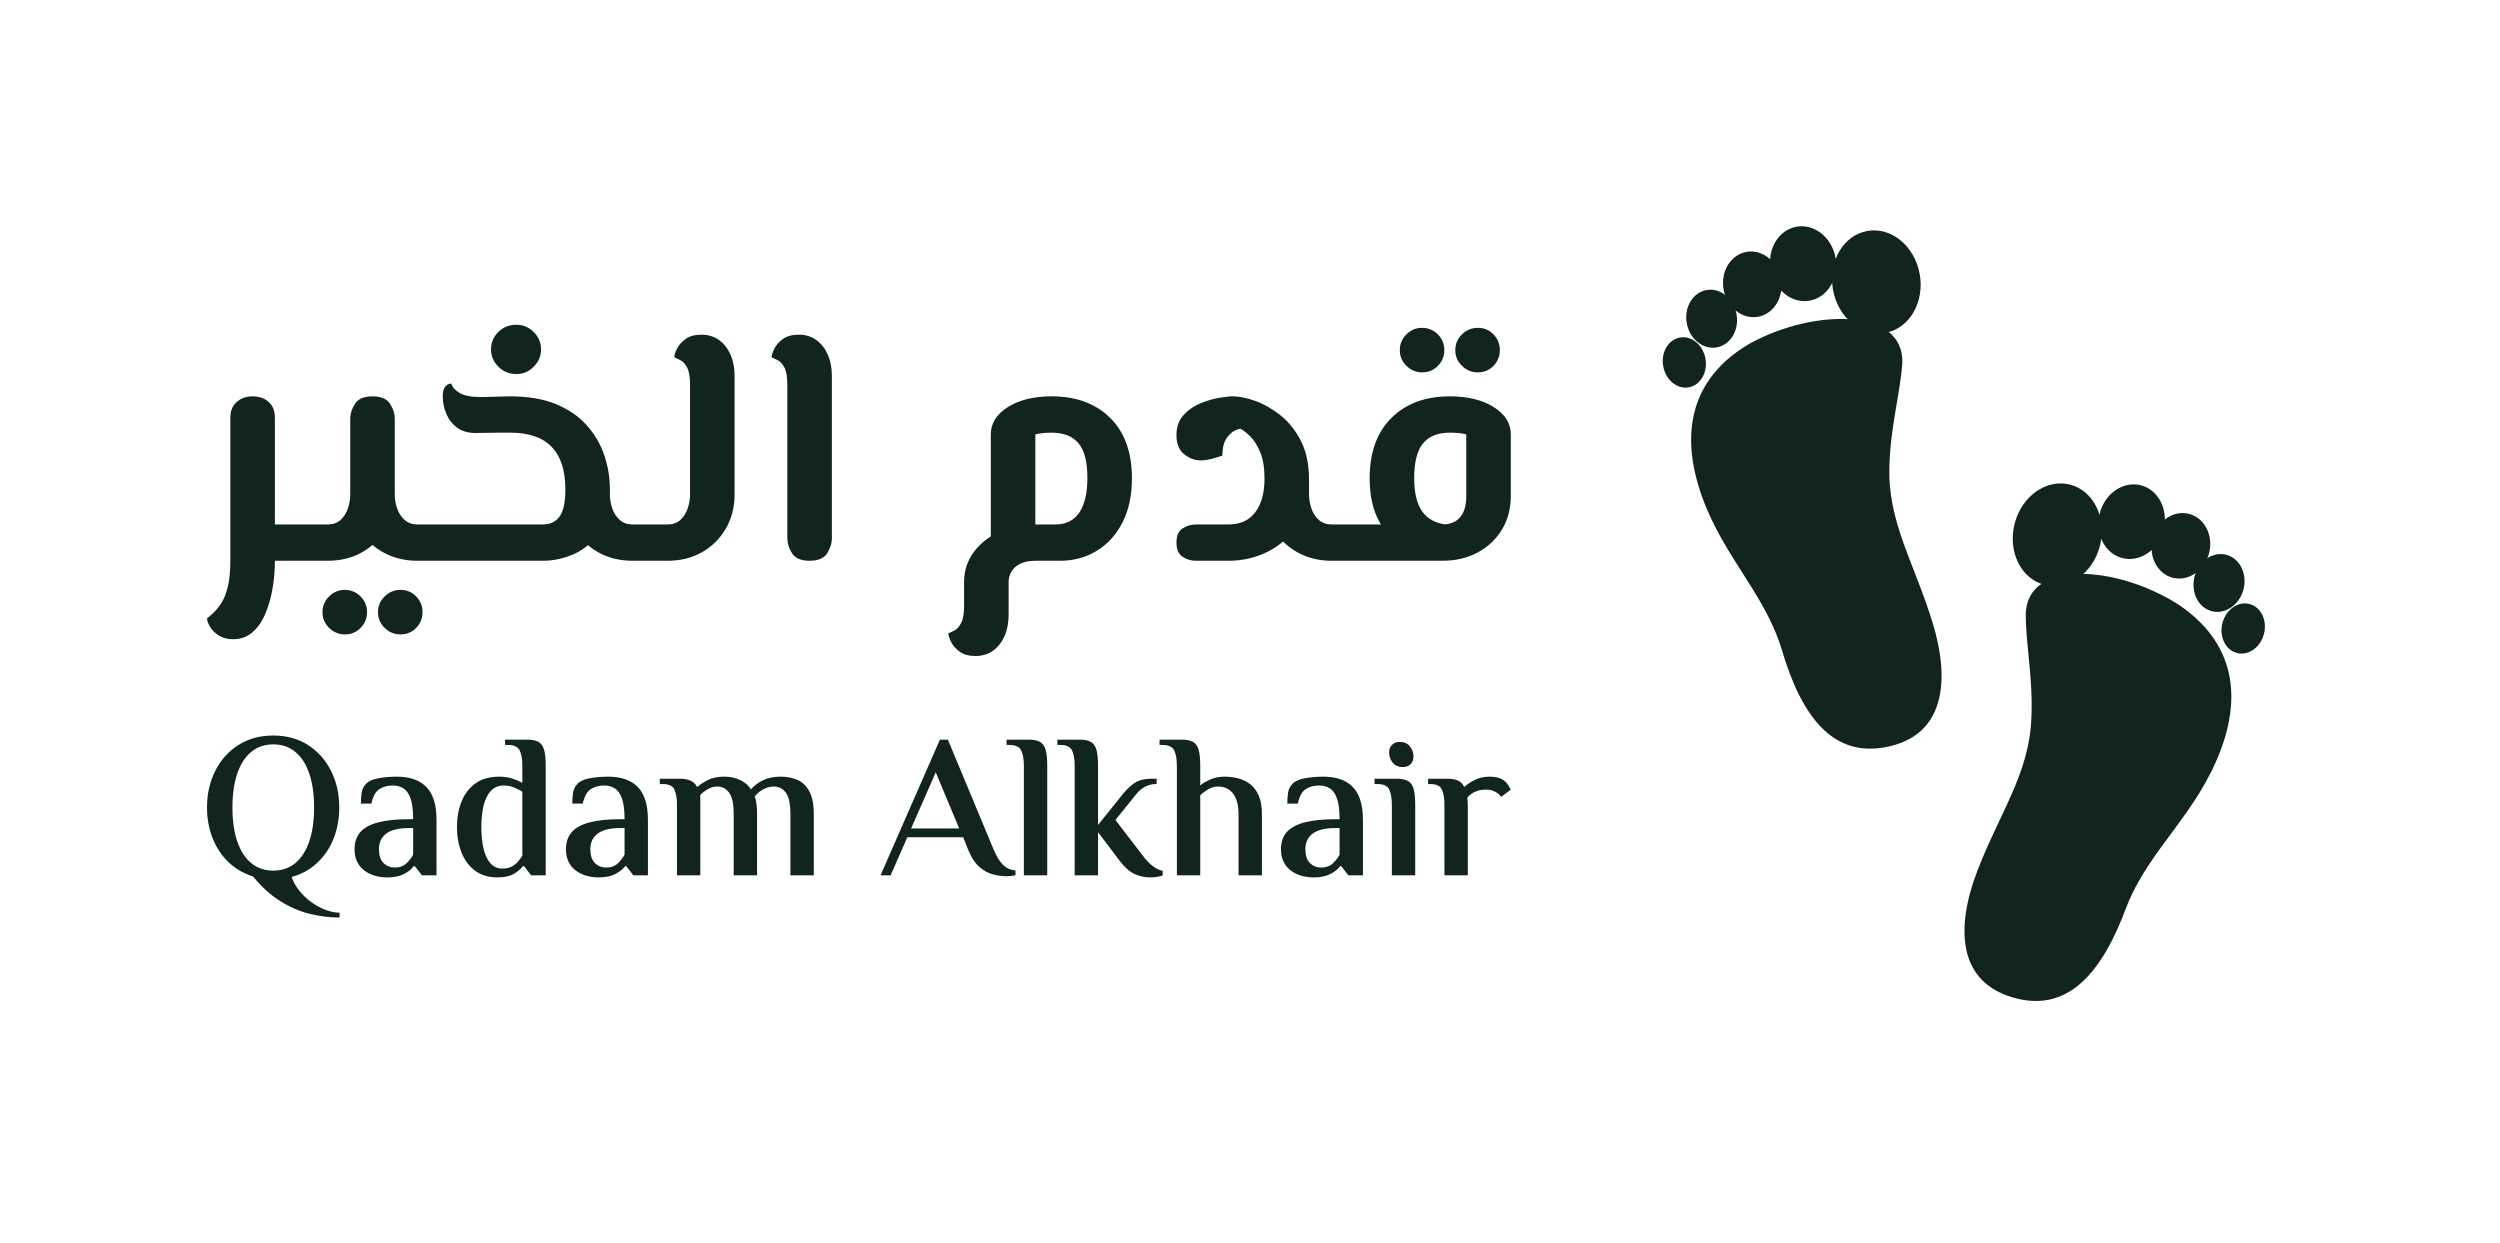
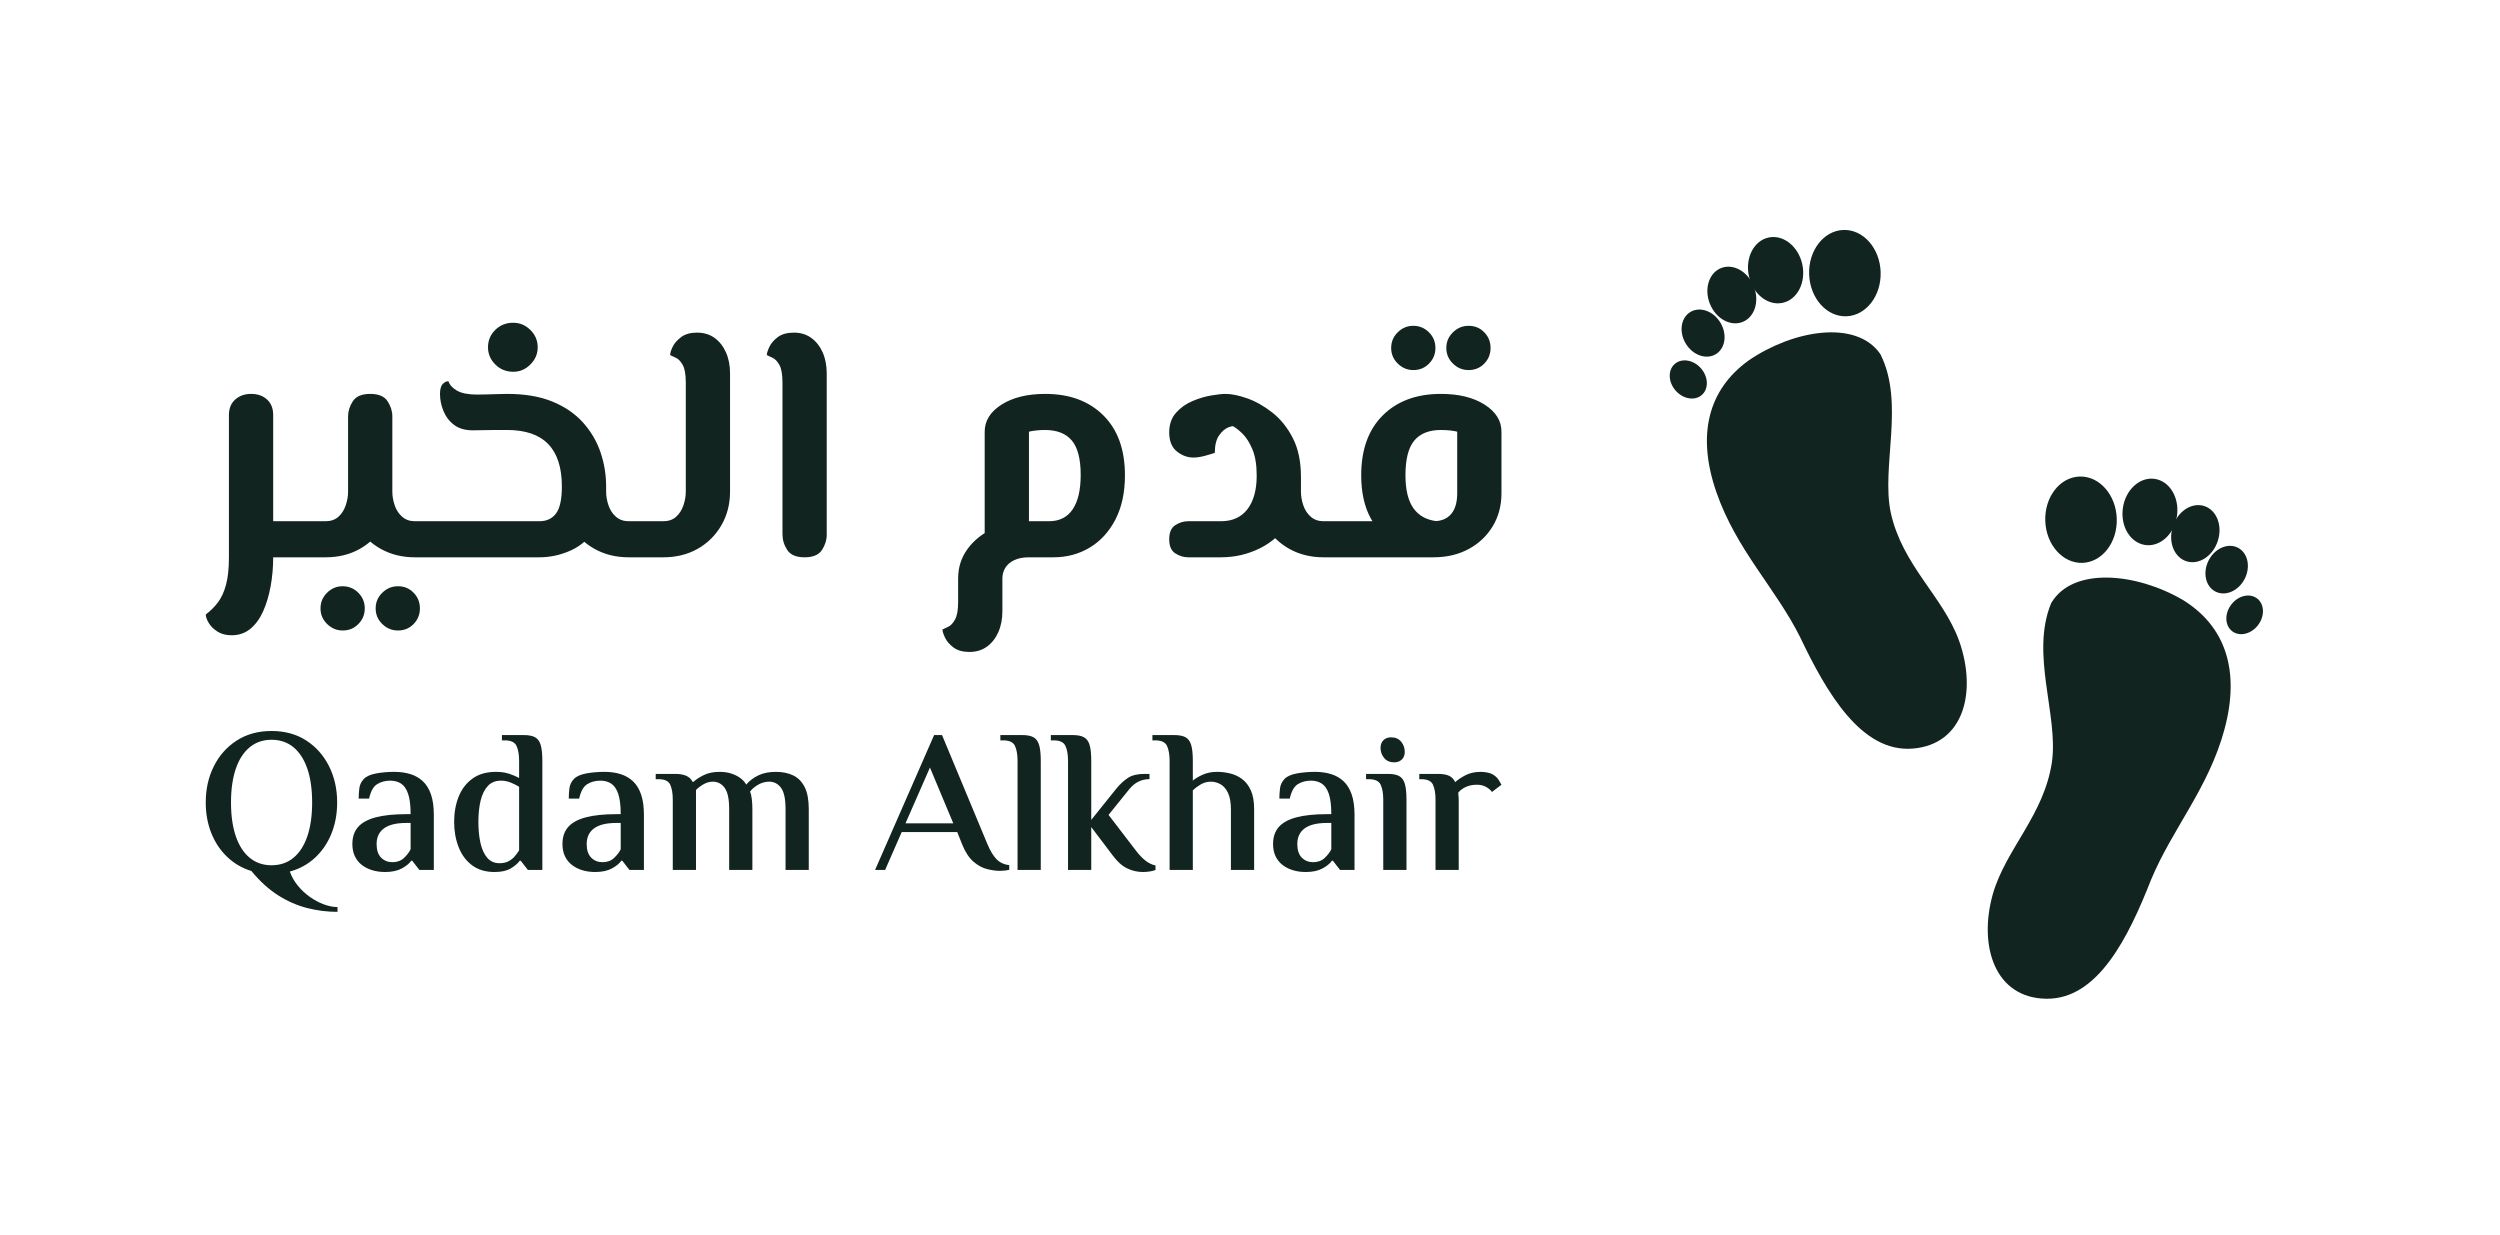
- <svg xmlns="http://www.w3.org/2000/svg" viewBox="0 0 483 240" width="483" height="240" role="img">
+ <svg xmlns="http://www.w3.org/2000/svg" viewBox="0 0 486 240" width="486" height="240" role="img">
  <g transform="translate(38.68 108.34) scale(0.6618)">
    <path d="M21.80 0.00V-10.60H32.10V0.00Z M9.60 22.90Q7.10 22.90 5.40 21.80Q3.70 20.70 2.85 19.25Q2.00 17.80 2.00 16.80Q4.10 15.20 5.60 13.20Q7.10 11.20 7.95 8.05Q8.80 4.90 8.80 0.00V-41.80Q8.80 -44.70 10.65 -46.35Q12.50 -48.00 15.30 -48.00Q18.20 -48.00 20.00 -46.35Q21.80 -44.70 21.80 -41.80V0.00Q21.80 4.40 21.05 8.50Q20.30 12.60 18.85 15.85Q17.40 19.10 15.10 21.00Q12.80 22.90 9.60 22.90Z M32.10 0.00V-10.60Q33.20 -10.60 33.65 -9.15Q34.10 -7.70 34.10 -5.30Q34.10 -2.90 33.65 -1.45Q33.20 0.00 32.10 0.00Z M32.10 0.00V-10.60H37.20Q39.50 -10.60 40.95 -11.90Q42.40 -13.20 43.10 -15.25Q43.80 -17.30 43.80 -19.30V-41.40Q43.80 -43.70 45.20 -45.85Q46.60 -48.00 50.30 -48.00Q54.00 -48.00 55.40 -45.85Q56.80 -43.70 56.80 -41.40V-19.30Q56.80 -13.80 54.25 -9.40Q51.70 -5.00 47.30 -2.50Q42.90 0.00 37.20 0.00Z M63.40 0.00Q57.80 0.00 53.35 -2.50Q48.90 -5.00 46.35 -9.40Q43.80 -13.80 43.80 -19.30H56.80Q56.80 -17.30 57.50 -15.25Q58.20 -13.20 59.70 -11.90Q61.20 -10.60 63.40 -10.60H68.50V0.00Z M68.50 0.00V-10.60Q69.60 -10.60 70.05 -9.15Q70.50 -7.70 70.50 -5.30Q70.50 -2.90 70.05 -1.45Q69.60 0.00 68.50 0.00Z M32.10 0.00Q31.10 0.00 30.60 -1.45Q30.10 -2.90 30.10 -5.30Q30.10 -7.70 30.60 -9.15Q31.10 -10.60 32.10 -10.60Z M58.44 21.50Q55.80 21.50 53.85 19.60Q51.90 17.70 51.90 15.00Q51.90 12.31 53.85 10.41Q55.80 8.50 58.44 8.50Q61.20 8.50 63.05 10.41Q64.90 12.31 64.90 15.00Q64.90 17.70 63.05 19.60Q61.20 21.50 58.44 21.50Z M42.22 21.50Q39.60 21.50 37.65 19.60Q35.70 17.70 35.70 15.00Q35.70 12.31 37.63 10.41Q39.56 8.50 42.17 8.50Q44.90 8.50 46.80 10.41Q48.70 12.31 48.70 15.00Q48.70 17.70 46.82 19.60Q44.95 21.50 42.22 21.50Z M126.20 0.00Q120.60 0.00 116.15 -2.50Q111.70 -5.00 109.15 -9.40Q106.60 -13.80 106.60 -19.30V-20.90H119.60V-19.30Q119.60 -17.30 120.30 -15.25Q121.00 -13.20 122.50 -11.90Q124.00 -10.60 126.20 -10.60H131.30V0.00Z M68.50 0.00V-10.60H100.00Q103.20 -10.60 104.90 -12.90Q106.60 -15.20 106.60 -20.80Q106.60 -29.10 102.60 -33.25Q98.60 -37.40 90.50 -37.40Q89.30 -37.40 87.40 -37.40Q85.50 -37.40 83.60 -37.35Q81.70 -37.30 80.40 -37.30Q77.10 -37.30 75.00 -38.85Q72.90 -40.40 71.85 -42.90Q70.80 -45.40 70.80 -48.00Q70.80 -50.10 71.65 -50.95Q72.50 -51.80 73.30 -51.70Q73.80 -50.10 75.80 -48.95Q77.80 -47.80 81.80 -47.80Q82.80 -47.80 84.60 -47.85Q86.40 -47.90 88.15 -47.95Q89.90 -48.00 90.50 -48.00Q98.30 -48.00 103.80 -45.75Q109.30 -43.50 112.80 -39.60Q116.30 -35.70 117.95 -30.85Q119.60 -26.00 119.60 -20.80Q119.60 -13.30 116.70 -8.70Q113.80 -4.10 109.30 -2.05Q104.80 0.00 100.00 0.00Z M68.50 0.00Q67.50 0.00 67.00 -1.45Q66.50 -2.90 66.50 -5.30Q66.50 -7.70 67.00 -9.15Q67.50 -10.60 68.50 -10.60Z M131.30 0.00V-10.60Q132.40 -10.60 132.85 -9.15Q133.30 -7.70 133.30 -5.30Q133.30 -2.90 132.85 -1.45Q132.40 0.00 131.30 0.00Z M92.34 -54.50Q89.20 -54.50 87.05 -56.64Q84.90 -58.78 84.90 -61.68Q84.90 -64.70 87.04 -66.80Q89.17 -68.90 92.31 -68.90Q95.20 -68.90 97.35 -66.78Q99.50 -64.66 99.50 -61.67Q99.50 -58.80 97.36 -56.65Q95.23 -54.50 92.34 -54.50Z M131.30 0.00V-10.60H136.40Q138.70 -10.60 140.15 -11.90Q141.60 -13.20 142.30 -15.25Q143.00 -17.30 143.00 -19.30V-51.30Q143.00 -54.90 142.10 -56.50Q141.20 -58.10 140.10 -58.60Q139.00 -59.10 138.40 -59.40Q138.40 -60.30 139.15 -61.85Q139.90 -63.40 141.65 -64.70Q143.40 -66.00 146.30 -66.00Q149.30 -66.00 151.45 -64.45Q153.60 -62.90 154.80 -60.20Q156.00 -57.50 156.00 -54.00V-19.30Q156.00 -13.80 153.45 -9.40Q150.90 -5.00 146.50 -2.50Q142.10 0.00 136.40 0.00Z M131.30 0.00Q130.30 0.00 129.80 -1.45Q129.30 -2.90 129.30 -5.30Q129.30 -7.70 129.80 -9.15Q130.30 -10.60 131.30 -10.60Z M177.90 0.00Q174.20 0.00 172.80 -2.15Q171.40 -4.30 171.40 -6.80V-51.30Q171.40 -54.90 170.50 -56.50Q169.60 -58.10 168.50 -58.60Q167.40 -59.10 166.80 -59.40Q166.80 -60.20 167.55 -61.80Q168.30 -63.40 170.05 -64.70Q171.80 -66.00 174.80 -66.00Q177.70 -66.00 179.85 -64.45Q182.00 -62.90 183.20 -60.20Q184.40 -57.50 184.40 -54.00V-6.60Q184.40 -4.30 183.00 -2.15Q181.60 0.00 177.90 0.00Z M226.30 27.80Q223.40 27.80 221.65 26.50Q219.90 25.20 219.15 23.60Q218.40 22.00 218.40 21.20Q219.00 20.90 220.10 20.40Q221.20 19.90 222.10 18.25Q223.00 16.60 223.00 13.10V6.20Q223.00 1.30 225.80 -2.50Q228.60 -6.30 233.30 -8.45Q238.00 -10.60 243.80 -10.60H249.70Q254.30 -10.60 256.65 -14.10Q259.00 -17.60 259.00 -24.20Q259.00 -31.20 256.40 -34.30Q253.80 -37.40 248.50 -37.40Q247.20 -37.40 245.85 -37.25Q244.50 -37.10 243.80 -36.90V0.00H230.80V-36.90Q230.80 -41.70 235.75 -44.85Q240.70 -48.00 248.60 -48.00Q259.30 -48.00 265.65 -41.70Q272.00 -35.40 272.00 -24.10Q272.00 -16.50 269.20 -11.10Q266.40 -5.70 261.65 -2.85Q256.90 0.00 251.00 0.00H243.80Q241.20 0.00 239.45 0.85Q237.70 1.70 236.85 3.10Q236.00 4.50 236.00 6.20V15.80Q236.00 19.30 234.80 22.00Q233.60 24.70 231.45 26.25Q229.30 27.80 226.30 27.80Z M330.30 0.00Q324.70 0.00 320.25 -2.50Q315.80 -5.00 313.25 -9.40Q310.70 -13.80 310.70 -19.30V-23.70H323.70V-19.30Q323.70 -17.30 324.40 -15.25Q325.10 -13.20 326.60 -11.90Q328.10 -10.60 330.30 -10.60H335.40V0.00Z M290.60 0.00Q288.60 0.00 286.80 -1.15Q285.00 -2.30 285.00 -5.30Q285.00 -8.30 286.80 -9.45Q288.60 -10.60 290.60 -10.60H300.20Q305.30 -10.60 308.00 -14.15Q310.70 -17.70 310.70 -24.00Q310.70 -28.70 309.45 -31.70Q308.20 -34.70 306.45 -36.40Q304.70 -38.10 303.20 -38.80L305.00 -38.40Q304.00 -38.80 302.45 -38.20Q300.90 -37.60 299.65 -35.80Q298.40 -34.00 298.40 -30.70Q297.30 -30.30 295.45 -29.80Q293.60 -29.30 292.10 -29.30Q289.50 -29.30 287.25 -31.10Q285.00 -32.90 285.00 -36.70Q285.00 -40.20 287.00 -42.45Q289.00 -44.70 291.85 -45.90Q294.70 -47.10 297.40 -47.55Q300.10 -48.00 301.50 -48.00Q304.20 -48.00 307.90 -46.70Q311.60 -45.40 315.25 -42.55Q318.90 -39.70 321.30 -35.05Q323.70 -30.40 323.70 -23.60Q323.70 -15.80 320.35 -10.55Q317.00 -5.30 311.65 -2.65Q306.30 0.00 300.20 0.00Z M335.40 0.00V-10.60Q336.50 -10.60 336.95 -9.15Q337.40 -7.70 337.40 -5.30Q337.40 -2.90 336.95 -1.45Q336.50 0.00 335.40 0.00Z M335.40 0.00V-10.60H362.60Q366.00 -10.60 367.80 -12.70Q369.60 -14.80 369.60 -18.80V-36.90Q368.90 -37.10 367.60 -37.25Q366.30 -37.40 364.80 -37.40Q359.60 -37.40 357.00 -34.30Q354.40 -31.20 354.40 -24.10Q354.40 -17.70 356.75 -14.40Q359.10 -11.10 363.70 -10.60L362.40 -0.10Q356.60 -0.70 351.85 -3.45Q347.10 -6.20 344.25 -11.35Q341.40 -16.50 341.40 -24.10Q341.40 -35.40 347.75 -41.70Q354.10 -48.00 364.80 -48.00Q372.70 -48.00 377.65 -44.85Q382.60 -41.70 382.60 -36.90V-18.80Q382.60 -13.40 380.05 -9.15Q377.50 -4.90 373.00 -2.45Q368.50 0.00 362.60 0.00Z M335.40 0.00Q334.40 0.00 333.90 -1.45Q333.40 -2.90 333.40 -5.30Q333.40 -7.70 333.90 -9.15Q334.40 -10.60 335.40 -10.60Z M372.94 -55.00Q370.30 -55.00 368.35 -56.90Q366.40 -58.80 366.40 -61.50Q366.40 -64.19 368.35 -66.09Q370.30 -68.00 372.94 -68.00Q375.70 -68.00 377.55 -66.09Q379.40 -64.19 379.40 -61.50Q379.40 -58.80 377.55 -56.90Q375.70 -55.00 372.94 -55.00Z M356.72 -55.00Q354.10 -55.00 352.15 -56.90Q350.20 -58.80 350.20 -61.50Q350.20 -64.19 352.13 -66.09Q354.06 -68.00 356.67 -68.00Q359.40 -68.00 361.30 -66.09Q363.20 -64.19 363.20 -61.50Q363.20 -58.80 361.32 -56.90Q359.45 -55.00 356.72 -55.00Z" fill="#12241F" />
  </g>
  <g transform="translate(38.34 169.12) scale(0.3973)">
    <path d="M68.64 20.50Q61.17 20.50 53.80 18.63Q46.44 16.76 39.55 12.38Q32.66 8.00 26.52 0.52Q19.66 -1.60 14.63 -6.42Q9.59 -11.24 6.88 -18.07Q4.17 -24.90 4.17 -33.00Q4.17 -42.86 8.15 -50.78Q12.12 -58.70 19.37 -63.35Q26.61 -68.00 36.35 -68.00Q46.14 -68.00 53.33 -63.35Q60.52 -58.70 64.49 -50.78Q68.47 -42.86 68.47 -33.00Q68.47 -24.70 65.66 -17.76Q62.85 -10.82 57.66 -6.00Q52.48 -1.18 45.32 0.78Q46.58 4.42 49.17 7.61Q51.76 10.80 55.07 13.15Q58.38 15.50 61.94 16.83Q65.50 18.15 68.64 18.15Z M36.35 -2.30Q42.65 -2.30 47.09 -5.95Q51.52 -9.60 53.88 -16.49Q56.23 -23.38 56.23 -33.00Q56.23 -42.68 53.88 -49.54Q51.52 -56.40 47.09 -60.05Q42.65 -63.70 36.35 -63.70Q30.14 -63.70 25.69 -60.05Q21.23 -56.40 18.88 -49.54Q16.53 -42.68 16.53 -33.00Q16.53 -23.38 18.88 -16.49Q21.23 -9.60 25.69 -5.95Q30.14 -2.30 36.35 -2.30Z M91.89 1.00Q88.55 1.00 85.68 0.14Q82.82 -0.71 80.61 -2.40Q78.40 -4.09 77.15 -6.67Q75.91 -9.25 75.91 -12.70Q75.91 -17.79 78.69 -21.00Q81.48 -24.20 87.36 -25.75Q93.23 -27.30 102.30 -27.30H104.41Q104.41 -33.70 103.19 -37.27Q101.96 -40.83 99.73 -42.27Q97.50 -43.70 94.50 -43.70Q90.77 -43.70 88.01 -41.96Q85.25 -40.22 84.09 -34.91H79.00Q79.00 -37.51 79.33 -40.03Q79.66 -42.54 81.50 -44.50Q83.34 -46.46 87.55 -47.23Q91.76 -48.00 96.50 -48.00Q100.79 -48.00 104.32 -46.90Q107.85 -45.81 110.42 -43.39Q112.99 -40.98 114.38 -36.95Q115.77 -32.91 115.77 -27.00V0.00H108.70L105.20 -4.50H104.70Q103.32 -2.48 100.10 -0.74Q96.88 1.00 91.89 1.00Z M95.50 -3.80Q98.96 -3.80 101.14 -5.85Q103.32 -7.91 104.41 -10.09V-23.00H102.30Q94.97 -23.00 91.37 -20.34Q87.77 -17.68 87.77 -12.70Q87.77 -8.22 89.99 -6.01Q92.21 -3.80 95.50 -3.80Z M145.48 1.00Q138.89 1.00 134.51 -2.27Q130.12 -5.54 127.92 -11.14Q125.71 -16.74 125.71 -23.50Q125.71 -30.36 127.94 -35.91Q130.16 -41.46 134.72 -44.73Q139.27 -48.00 146.19 -48.00Q149.91 -48.00 152.71 -47.05Q155.50 -46.10 157.50 -45.00V-53.41Q157.50 -57.91 156.25 -60.66Q155.00 -63.41 150.50 -63.41H149.10V-66.00H159.87Q163.37 -66.00 165.32 -64.92Q167.27 -63.85 168.07 -61.13Q168.87 -58.41 168.87 -53.41V0.00H161.80L158.30 -4.50H157.80Q156.38 -2.54 153.45 -0.77Q150.52 1.00 145.48 1.00Z M147.89 -3.30Q150.58 -3.30 152.42 -4.31Q154.26 -5.33 155.48 -6.80Q156.70 -8.27 157.50 -9.59V-40.70Q155.74 -41.80 153.43 -42.75Q151.13 -43.70 148.60 -43.70Q144.57 -43.70 142.14 -41.04Q139.72 -38.38 138.64 -33.84Q137.57 -29.30 137.57 -23.50Q137.57 -17.80 138.59 -13.21Q139.62 -8.62 141.90 -5.96Q144.19 -3.30 147.89 -3.30Z M194.69 1.00Q191.35 1.00 188.48 0.14Q185.62 -0.71 183.41 -2.40Q181.20 -4.09 179.95 -6.67Q178.71 -9.25 178.71 -12.70Q178.71 -17.79 181.49 -21.00Q184.28 -24.20 190.16 -25.75Q196.03 -27.30 205.10 -27.30H207.21Q207.21 -33.70 205.99 -37.27Q204.76 -40.83 202.53 -42.27Q200.30 -43.70 197.30 -43.70Q193.57 -43.70 190.81 -41.96Q188.05 -40.22 186.89 -34.91H181.80Q181.80 -37.51 182.13 -40.03Q182.46 -42.54 184.30 -44.50Q186.14 -46.46 190.35 -47.23Q194.56 -48.00 199.30 -48.00Q203.59 -48.00 207.12 -46.90Q210.65 -45.81 213.22 -43.39Q215.79 -40.98 217.18 -36.95Q218.57 -32.91 218.57 -27.00V0.00H211.50L208.00 -4.50H207.50Q206.12 -2.48 202.90 -0.74Q199.68 1.00 194.69 1.00Z M198.30 -3.80Q201.76 -3.80 203.94 -5.85Q206.12 -7.91 207.21 -10.09V-23.00H205.10Q197.77 -23.00 194.17 -20.34Q190.57 -17.68 190.57 -12.70Q190.57 -8.22 192.79 -6.01Q195.01 -3.80 198.30 -3.80Z M232.69 0.00V-34.41Q232.69 -38.91 231.47 -41.66Q230.25 -44.41 225.75 -44.41H224.34V-47.00H233.87Q237.20 -47.00 239.29 -46.07Q241.39 -45.14 242.37 -43.12H242.81Q244.65 -44.84 247.86 -46.42Q251.07 -48.00 255.57 -48.00Q258.88 -48.00 261.45 -47.13Q264.03 -46.27 265.88 -44.86Q267.73 -43.45 268.63 -41.77Q270.88 -44.46 274.45 -46.23Q278.02 -48.00 283.16 -48.00Q288.02 -48.00 291.62 -46.26Q295.21 -44.53 297.22 -40.56Q299.23 -36.59 299.23 -29.76V0.00H287.87V-29.82Q287.87 -37.20 285.65 -40.20Q283.43 -43.20 279.87 -43.20Q277.03 -43.20 274.43 -41.70Q271.83 -40.19 270.49 -38.30Q271.12 -36.96 271.38 -34.56Q271.64 -32.15 271.64 -29.76V0.00H260.28V-29.82Q260.28 -37.20 258.06 -40.20Q255.84 -43.20 252.28 -43.20Q249.93 -43.20 247.73 -41.93Q245.53 -40.65 244.05 -39.14V0.00Z M392.85 0.44Q390.00 0.44 386.54 -0.41Q383.07 -1.26 379.83 -4.04Q376.58 -6.82 374.26 -12.56L371.88 -18.53H344.70L336.59 0.00H331.67L360.56 -66.00H364.44L386.68 -12.56Q388.73 -7.67 391.16 -5.21Q393.60 -2.75 397.33 -2.35V-0.06Q396.53 0.14 395.24 0.29Q393.95 0.44 392.85 0.44Z M346.56 -22.82H369.94L358.53 -50.11Z M401.39 0.00V-53.41Q401.39 -57.91 400.14 -60.66Q398.89 -63.41 394.39 -63.41H392.98V-66.00H403.75Q407.25 -66.00 409.20 -64.92Q411.15 -63.85 411.95 -61.13Q412.75 -58.41 412.75 -53.41V0.00Z M462.77 1.00Q458.74 1.00 455.06 -0.75Q451.38 -2.50 448.04 -7.00L437.45 -20.99V0.00H426.09V-53.41Q426.09 -57.91 424.84 -60.66Q423.59 -63.41 419.09 -63.41H417.68V-66.00H428.45Q431.95 -66.00 433.90 -64.92Q435.85 -63.85 436.65 -61.13Q437.45 -58.41 437.45 -53.41V-24.50L449.72 -39.79Q452.49 -43.16 455.45 -45.08Q458.41 -47.00 463.54 -47.00H465.95V-44.44Q463.12 -44.44 460.68 -43.28Q458.23 -42.12 456.16 -39.65L445.92 -26.94L458.90 -10.00Q461.62 -6.38 464.02 -4.54Q466.42 -2.70 468.89 -2.20V0.00Q468.09 0.40 466.30 0.70Q464.51 1.00 462.77 1.00Z M475.79 0.00V-53.41Q475.79 -57.91 474.54 -60.66Q473.29 -63.41 468.79 -63.41H467.38V-66.00H478.15Q481.65 -66.00 483.60 -64.92Q485.55 -63.85 486.35 -61.13Q487.15 -58.41 487.15 -53.41V-43.71Q488.93 -45.25 492.03 -46.63Q495.12 -48.00 498.97 -48.00Q502.29 -48.00 505.52 -47.20Q508.74 -46.40 511.38 -44.39Q514.02 -42.38 515.58 -38.83Q517.15 -35.28 517.15 -29.82V0.00H505.79V-29.53Q505.79 -34.65 504.40 -37.63Q503.00 -40.60 500.77 -41.90Q498.54 -43.20 495.97 -43.20Q493.21 -43.20 490.89 -41.78Q488.58 -40.36 487.15 -38.97V0.00Z M542.39 1.00Q539.05 1.00 536.18 0.14Q533.32 -0.71 531.11 -2.40Q528.90 -4.09 527.65 -6.67Q526.41 -9.25 526.41 -12.70Q526.41 -17.79 529.19 -21.00Q531.98 -24.20 537.86 -25.75Q543.73 -27.30 552.80 -27.30H554.91Q554.91 -33.70 553.69 -37.27Q552.46 -40.83 550.23 -42.27Q548.00 -43.70 545.00 -43.70Q541.27 -43.70 538.51 -41.96Q535.75 -40.22 534.59 -34.91H529.50Q529.50 -37.51 529.83 -40.03Q530.16 -42.54 532.00 -44.50Q533.84 -46.46 538.05 -47.23Q542.26 -48.00 547.00 -48.00Q551.29 -48.00 554.82 -46.90Q558.35 -45.81 560.92 -43.39Q563.49 -40.98 564.88 -36.95Q566.27 -32.91 566.27 -27.00V0.00H559.20L555.70 -4.50H555.20Q553.82 -2.48 550.60 -0.74Q547.38 1.00 542.39 1.00Z M546.00 -3.80Q549.46 -3.80 551.64 -5.85Q553.82 -7.91 554.91 -10.09V-23.00H552.80Q545.47 -23.00 541.87 -20.34Q538.27 -17.68 538.27 -12.70Q538.27 -8.22 540.49 -6.01Q542.71 -3.80 546.00 -3.80Z M580.33 0.00V-34.41Q580.33 -38.91 579.08 -41.66Q577.83 -44.41 573.33 -44.41H571.92V-47.00H582.69Q586.19 -47.00 588.14 -45.92Q590.09 -44.85 590.89 -42.13Q591.69 -39.41 591.69 -34.41V0.00Z M585.72 -52.65Q582.54 -52.65 580.77 -54.78Q579.00 -56.92 579.00 -59.75Q579.00 -62.15 580.46 -63.53Q581.91 -64.90 584.13 -64.90Q587.32 -64.90 589.08 -62.77Q590.85 -60.63 590.85 -57.80Q590.85 -55.40 589.40 -54.02Q587.94 -52.65 585.72 -52.65Z M605.90 0.00V-34.41Q605.90 -38.91 604.68 -41.66Q603.46 -44.41 598.96 -44.41H597.96V-47.00H607.08Q610.64 -47.00 612.59 -46.05Q614.54 -45.10 615.52 -42.97Q617.28 -44.61 620.47 -46.31Q623.66 -48.00 628.08 -48.00Q629.99 -48.00 631.75 -47.56Q633.51 -47.12 634.73 -46.20Q636.18 -45.17 637.01 -43.71Q637.84 -42.26 638.17 -41.70L633.52 -38.17Q632.54 -39.56 630.63 -40.63Q628.71 -41.70 626.17 -41.70Q623.05 -41.70 620.73 -40.62Q618.41 -39.54 617.02 -37.83Q617.14 -36.56 617.20 -35.52Q617.26 -34.48 617.26 -33.76V0.00Z" fill="#12241F" />
  </g>
-   <g transform="translate(285.55 22.94) scale(0.9491)">
-     <g transform="translate(200 0) scale(-1 1)">
-       <g transform="translate(76 128) rotate(-14) scale(0.78) scale(-1 1)">
-         <path d="M-24,-30 C-27,-44 -4,-48 14,-42 C28,-37 36,-26 34,-8 C32,10 22,22 20,38 C18,56 12,68 -2,68 C-18,68 -22,54 -20,38 C-18,22 -13,10 -16,-4 C-18,-14 -22,-22 -24,-30 Z" fill="#12241F" />
-         <ellipse cx="-21" cy="-52" rx="11.5" ry="13.5" fill="#12241F" />
-         <ellipse cx="-3" cy="-60" rx="8.6" ry="9.8" fill="#12241F" />
-         <ellipse cx="11" cy="-57" rx="7.6" ry="8.6" fill="#12241F" />
-         <ellipse cx="23" cy="-50" rx="6.6" ry="7.6" fill="#12241F" />
-         <ellipse cx="32" cy="-40" rx="5.6" ry="6.6" fill="#12241F" />
-       </g>
-       <g transform="translate(128 76) rotate(10) scale(0.78)">
-         <path d="M-24,-30 C-27,-44 -4,-48 14,-42 C28,-37 36,-26 34,-8 C32,10 22,22 20,38 C18,56 12,68 -2,68 C-18,68 -22,54 -20,38 C-18,22 -13,10 -16,-4 C-18,-14 -22,-22 -24,-30 Z" fill="#12241F" />
-         <ellipse cx="-21" cy="-52" rx="11.5" ry="13.5" fill="#12241F" />
-         <ellipse cx="-3" cy="-60" rx="8.6" ry="9.8" fill="#12241F" />
-         <ellipse cx="11" cy="-57" rx="7.6" ry="8.6" fill="#12241F" />
-         <ellipse cx="23" cy="-50" rx="6.6" ry="7.6" fill="#12241F" />
-         <ellipse cx="32" cy="-40" rx="5.6" ry="6.6" fill="#12241F" />
-       </g>
+   <g transform="translate(293.59 31.02) scale(0.8864)">
+     <g transform="translate(128 128) rotate(12) scale(0.74)">
+       <path d="M-21,-38 C-17,-50 2,-52 17,-47 C31,-42 38,-30 37,-12 C36,6 28,20 25,36 C22,54 17,74 2,77 C-13,80 -21,66 -20,50 C-19,36 -10,24 -11,8 C-12,-6 -24,-22 -21,-38 Z" fill="#12241F" />
+       <ellipse cx="-17.5" cy="-64.0" rx="10.6" ry="12.8" transform="rotate(-14 -17.5 -64.0)" fill="#12241F" />
+       <ellipse cx="2.0" cy="-70.5" rx="8.1" ry="9.9" transform="rotate(-4 2.0 -70.5)" fill="#12241F" />
+       <ellipse cx="16.5" cy="-67.0" rx="7.0" ry="8.6" transform="rotate(6 16.5 -67.0)" fill="#12241F" />
+       <ellipse cx="27.8" cy="-58.5" rx="6.0" ry="7.3" transform="rotate(15 27.8 -58.5)" fill="#12241F" />
+       <ellipse cx="35.8" cy="-46.5" rx="5.0" ry="6.1" transform="rotate(25 35.8 -46.5)" fill="#12241F" />
+     </g>
+     <g transform="translate(74 74) rotate(-16) scale(0.74) scale(-1 1)">
+       <path d="M-21,-38 C-17,-50 2,-52 17,-47 C31,-42 38,-30 37,-12 C36,6 28,20 25,36 C22,54 17,74 2,77 C-13,80 -21,66 -20,50 C-19,36 -10,24 -11,8 C-12,-6 -24,-22 -21,-38 Z" fill="#12241F" />
+       <ellipse cx="-17.5" cy="-64.0" rx="10.6" ry="12.8" transform="rotate(-14 -17.5 -64.0)" fill="#12241F" />
+       <ellipse cx="2.0" cy="-70.5" rx="8.1" ry="9.9" transform="rotate(-4 2.0 -70.5)" fill="#12241F" />
+       <ellipse cx="16.5" cy="-67.0" rx="7.0" ry="8.6" transform="rotate(6 16.5 -67.0)" fill="#12241F" />
+       <ellipse cx="27.8" cy="-58.5" rx="6.0" ry="7.3" transform="rotate(15 27.8 -58.5)" fill="#12241F" />
+       <ellipse cx="35.8" cy="-46.5" rx="5.0" ry="6.1" transform="rotate(25 35.8 -46.5)" fill="#12241F" />
    </g>
  </g>
</svg>
